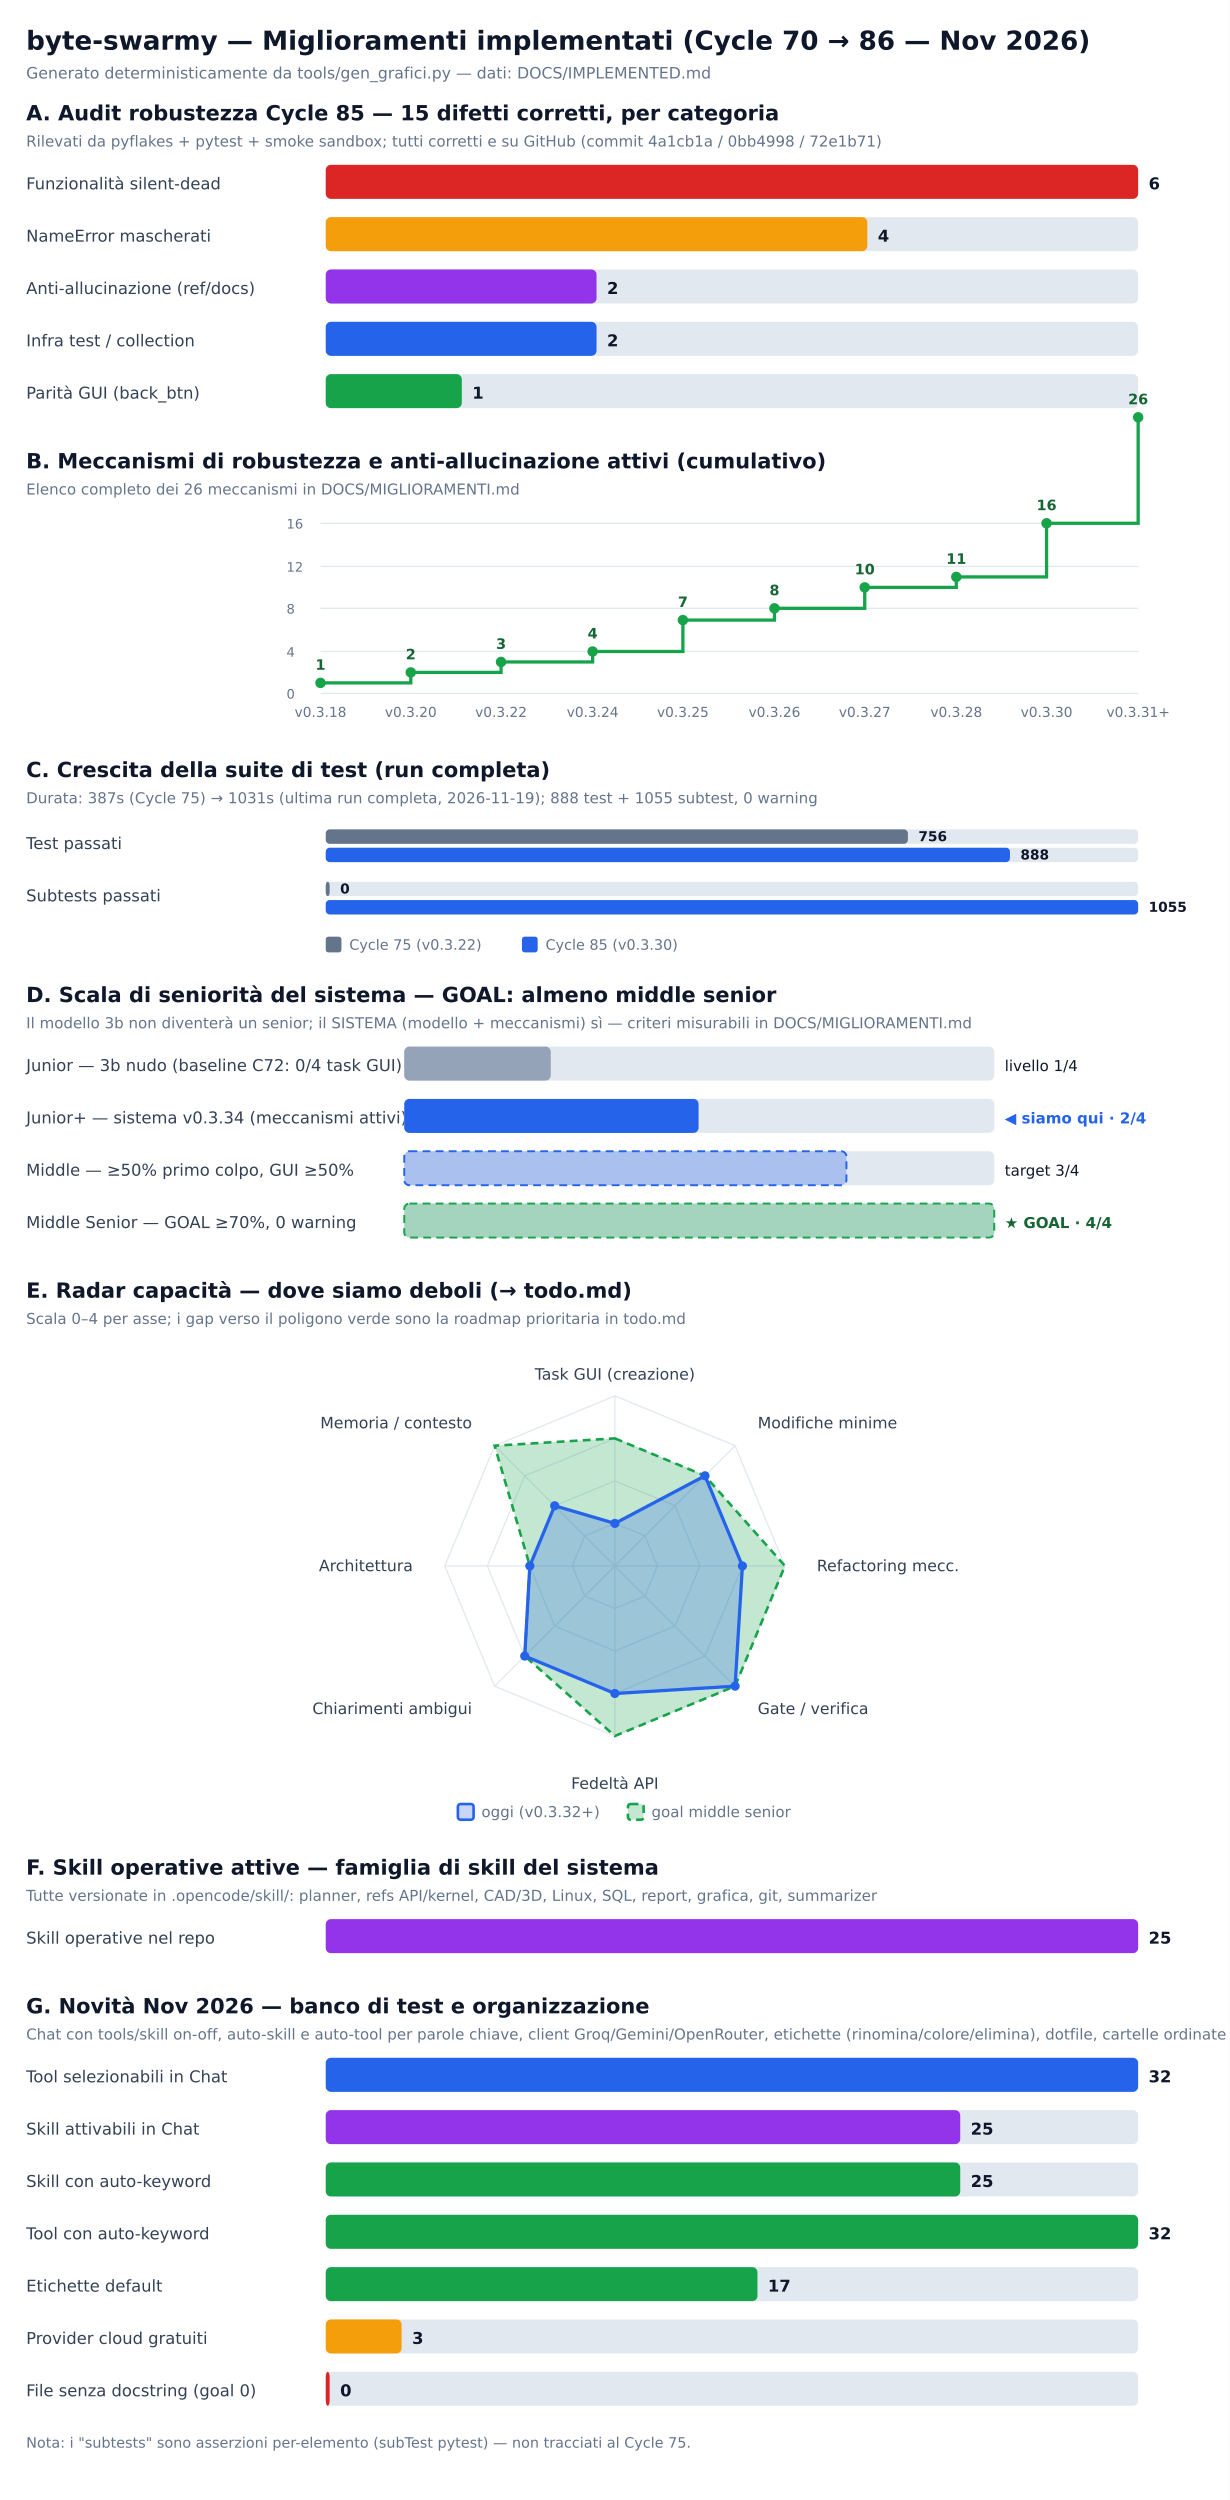
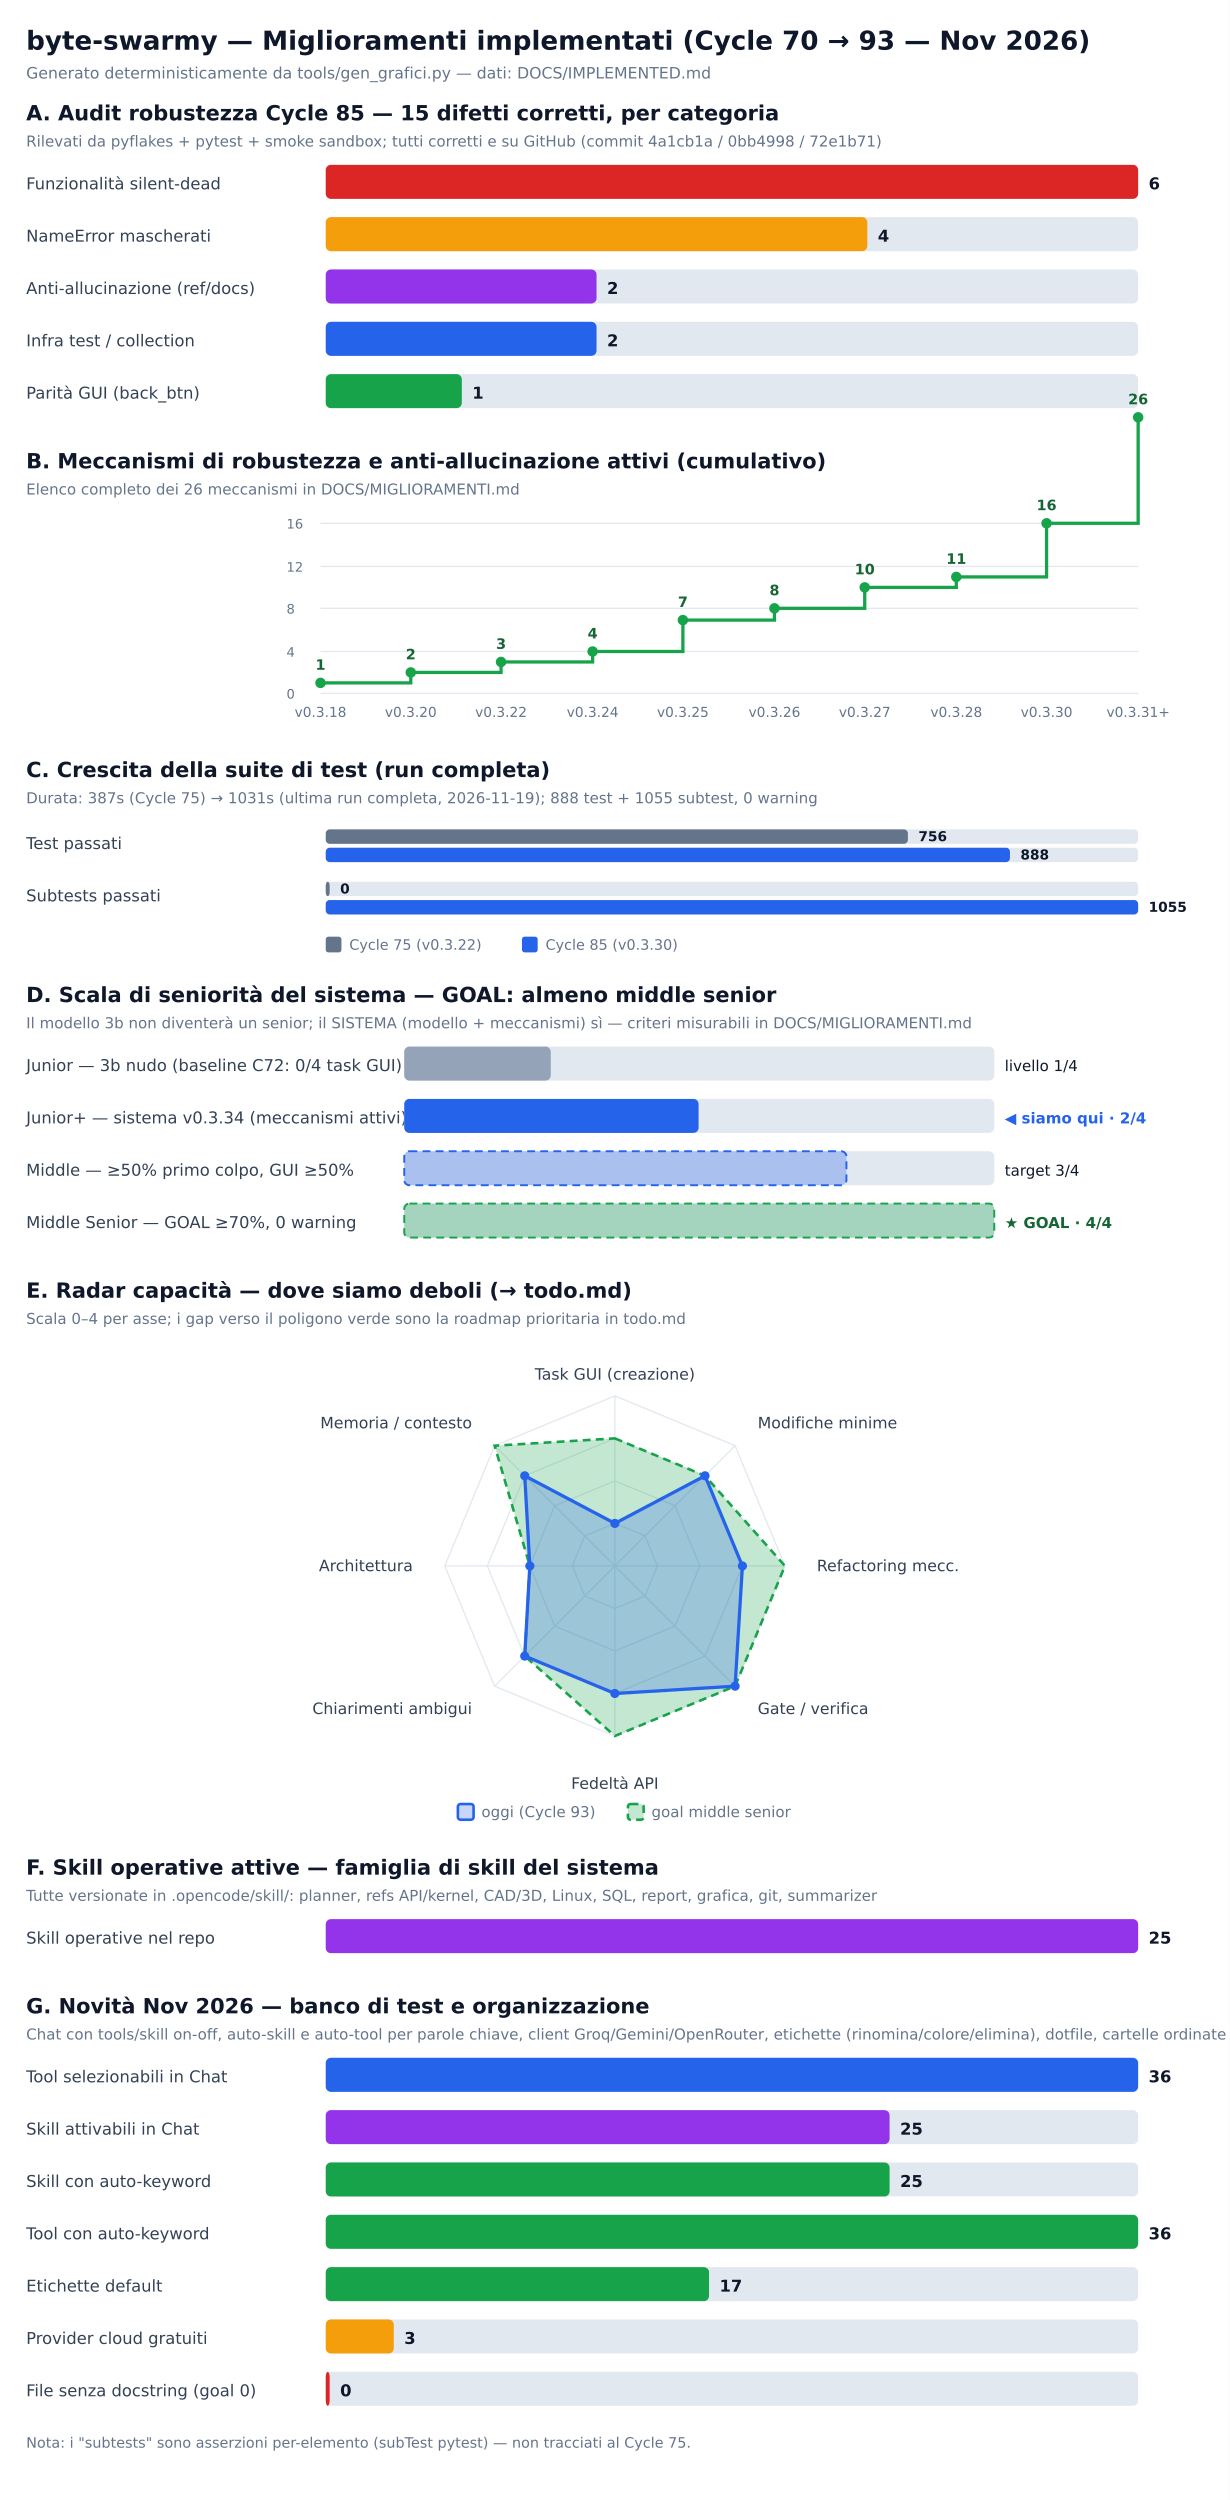
<svg xmlns="http://www.w3.org/2000/svg" width="940" height="1911" viewBox="0 0 940 1911">
  <rect width="940" height="1911" fill="#ffffff" />
-   <text x="20" y="38" font-family="DejaVu Sans, sans-serif" font-size="20" font-weight="bold" fill="#0f172a">byte-swarmy — Miglioramenti implementati (Cycle 70 → 86 — Nov 2026)</text>
+   <text x="20" y="38" font-family="DejaVu Sans, sans-serif" font-size="20" font-weight="bold" fill="#0f172a">byte-swarmy — Miglioramenti implementati (Cycle 70 → 93 — Nov 2026)</text>
  <text x="20" y="60" font-family="DejaVu Sans, sans-serif" font-size="12" fill="#64748b">Generato deterministicamente da tools/gen_grafici.py — dati: DOCS/IMPLEMENTED.md</text>
  <text x="20" y="92" font-family="DejaVu Sans, sans-serif" font-size="16" font-weight="bold" fill="#0f172a">A. Audit robustezza Cycle 85 — 15 difetti corretti, per categoria</text>
  <text x="20" y="112" font-family="DejaVu Sans, sans-serif" font-size="11.5" fill="#64748b">Rilevati da pyflakes + pytest + smoke sandbox; tutti corretti e su GitHub (commit 4a1cb1a / 0bb4998 / 72e1b71)</text>
  <text x="20" y="144.72" font-family="DejaVu Sans, sans-serif" font-size="12.5" fill="#334155">Funzionalità silent-dead</text>
  <rect x="249" y="126" width="621" height="26" rx="4" fill="#e2e8f0" />
  <rect x="249" y="126" width="621" height="26" rx="4" fill="#dc2626" />
  <text x="878" y="144.72" font-family="DejaVu Sans, sans-serif" font-size="12.5" font-weight="bold" fill="#0f172a">6</text>
  <text x="20" y="184.72" font-family="DejaVu Sans, sans-serif" font-size="12.5" fill="#334155">NameError mascherati</text>
  <rect x="249" y="166" width="621" height="26" rx="4" fill="#e2e8f0" />
  <rect x="249" y="166" width="414" height="26" rx="4" fill="#f59e0b" />
  <text x="671" y="184.72" font-family="DejaVu Sans, sans-serif" font-size="12.5" font-weight="bold" fill="#0f172a">4</text>
  <text x="20" y="224.72" font-family="DejaVu Sans, sans-serif" font-size="12.5" fill="#334155">Anti-allucinazione (ref/docs)</text>
  <rect x="249" y="206" width="621" height="26" rx="4" fill="#e2e8f0" />
  <rect x="249" y="206" width="207" height="26" rx="4" fill="#9333ea" />
  <text x="464" y="224.72" font-family="DejaVu Sans, sans-serif" font-size="12.5" font-weight="bold" fill="#0f172a">2</text>
  <text x="20" y="264.72" font-family="DejaVu Sans, sans-serif" font-size="12.5" fill="#334155">Infra test / collection</text>
  <rect x="249" y="246" width="621" height="26" rx="4" fill="#e2e8f0" />
  <rect x="249" y="246" width="207" height="26" rx="4" fill="#2563eb" />
  <text x="464" y="264.72" font-family="DejaVu Sans, sans-serif" font-size="12.5" font-weight="bold" fill="#0f172a">2</text>
  <text x="20" y="304.72" font-family="DejaVu Sans, sans-serif" font-size="12.5" fill="#334155">Parità GUI (back_btn)</text>
  <rect x="249" y="286" width="621" height="26" rx="4" fill="#e2e8f0" />
  <rect x="249" y="286" width="104" height="26" rx="4" fill="#16a34a" />
  <text x="361" y="304.72" font-family="DejaVu Sans, sans-serif" font-size="12.5" font-weight="bold" fill="#0f172a">1</text>
  <text x="20" y="358" font-family="DejaVu Sans, sans-serif" font-size="16" font-weight="bold" fill="#0f172a">B. Meccanismi di robustezza e anti-allucinazione attivi (cumulativo)</text>
  <text x="20" y="378" font-family="DejaVu Sans, sans-serif" font-size="11.5" fill="#64748b">Elenco completo dei 26 meccanismi in DOCS/MIGLIORAMENTI.md</text>
  <line x1="245" y1="530" x2="870" y2="530" stroke="#e2e8f0" stroke-width="1" />
  <text x="219" y="534" font-family="DejaVu Sans, sans-serif" font-size="10" fill="#64748b">0</text>
  <line x1="245" y1="498" x2="870" y2="498" stroke="#e2e8f0" stroke-width="1" />
  <text x="219" y="502" font-family="DejaVu Sans, sans-serif" font-size="10" fill="#64748b">4</text>
  <line x1="245" y1="465" x2="870" y2="465" stroke="#e2e8f0" stroke-width="1" />
  <text x="219" y="469" font-family="DejaVu Sans, sans-serif" font-size="10" fill="#64748b">8</text>
  <line x1="245" y1="433" x2="870" y2="433" stroke="#e2e8f0" stroke-width="1" />
  <text x="219" y="437" font-family="DejaVu Sans, sans-serif" font-size="10" fill="#64748b">12</text>
  <line x1="245" y1="400" x2="870" y2="400" stroke="#e2e8f0" stroke-width="1" />
  <text x="219" y="404" font-family="DejaVu Sans, sans-serif" font-size="10" fill="#64748b">16</text>
  <path d="M 245 522 L 314 522 L 314 514 L 383 514 L 383 506 L 453 506 L 453 498 L 522 498 L 522 474 L 592 474 L 592 465 L 661 465 L 661 449 L 731 449 L 731 441 L 800 441 L 800 400 L 870 400 L 870 319" fill="none" stroke="#16a34a" stroke-width="2.5" />
  <circle cx="245" cy="522" r="4" fill="#16a34a" />
  <text x="245" y="512" font-family="DejaVu Sans, sans-serif" font-size="11" font-weight="bold" fill="#166534" text-anchor="middle">1</text>
  <text x="245" y="548" font-family="DejaVu Sans, sans-serif" font-size="10.5" fill="#64748b" text-anchor="middle">v0.3.18</text>
  <circle cx="314" cy="514" r="4" fill="#16a34a" />
  <text x="314" y="504" font-family="DejaVu Sans, sans-serif" font-size="11" font-weight="bold" fill="#166534" text-anchor="middle">2</text>
  <text x="314" y="548" font-family="DejaVu Sans, sans-serif" font-size="10.5" fill="#64748b" text-anchor="middle">v0.3.20</text>
  <circle cx="383" cy="506" r="4" fill="#16a34a" />
  <text x="383" y="496" font-family="DejaVu Sans, sans-serif" font-size="11" font-weight="bold" fill="#166534" text-anchor="middle">3</text>
  <text x="383" y="548" font-family="DejaVu Sans, sans-serif" font-size="10.5" fill="#64748b" text-anchor="middle">v0.3.22</text>
  <circle cx="453" cy="498" r="4" fill="#16a34a" />
  <text x="453" y="488" font-family="DejaVu Sans, sans-serif" font-size="11" font-weight="bold" fill="#166534" text-anchor="middle">4</text>
  <text x="453" y="548" font-family="DejaVu Sans, sans-serif" font-size="10.5" fill="#64748b" text-anchor="middle">v0.3.24</text>
  <circle cx="522" cy="474" r="4" fill="#16a34a" />
  <text x="522" y="464" font-family="DejaVu Sans, sans-serif" font-size="11" font-weight="bold" fill="#166534" text-anchor="middle">7</text>
  <text x="522" y="548" font-family="DejaVu Sans, sans-serif" font-size="10.5" fill="#64748b" text-anchor="middle">v0.3.25</text>
  <circle cx="592" cy="465" r="4" fill="#16a34a" />
  <text x="592" y="455" font-family="DejaVu Sans, sans-serif" font-size="11" font-weight="bold" fill="#166534" text-anchor="middle">8</text>
  <text x="592" y="548" font-family="DejaVu Sans, sans-serif" font-size="10.5" fill="#64748b" text-anchor="middle">v0.3.26</text>
  <circle cx="661" cy="449" r="4" fill="#16a34a" />
  <text x="661" y="439" font-family="DejaVu Sans, sans-serif" font-size="11" font-weight="bold" fill="#166534" text-anchor="middle">10</text>
  <text x="661" y="548" font-family="DejaVu Sans, sans-serif" font-size="10.5" fill="#64748b" text-anchor="middle">v0.3.27</text>
  <circle cx="731" cy="441" r="4" fill="#16a34a" />
  <text x="731" y="431" font-family="DejaVu Sans, sans-serif" font-size="11" font-weight="bold" fill="#166534" text-anchor="middle">11</text>
  <text x="731" y="548" font-family="DejaVu Sans, sans-serif" font-size="10.5" fill="#64748b" text-anchor="middle">v0.3.28</text>
  <circle cx="800" cy="400" r="4" fill="#16a34a" />
  <text x="800" y="390" font-family="DejaVu Sans, sans-serif" font-size="11" font-weight="bold" fill="#166534" text-anchor="middle">16</text>
  <text x="800" y="548" font-family="DejaVu Sans, sans-serif" font-size="10.5" fill="#64748b" text-anchor="middle">v0.3.30</text>
  <circle cx="870" cy="319" r="4" fill="#16a34a" />
  <text x="870" y="309" font-family="DejaVu Sans, sans-serif" font-size="11" font-weight="bold" fill="#166534" text-anchor="middle">26</text>
  <text x="870" y="548" font-family="DejaVu Sans, sans-serif" font-size="10.5" fill="#64748b" text-anchor="middle">v0.3.31+</text>
  <text x="20" y="594" font-family="DejaVu Sans, sans-serif" font-size="16" font-weight="bold" fill="#0f172a">C. Crescita della suite di test (run completa)</text>
  <text x="20" y="614" font-family="DejaVu Sans, sans-serif" font-size="11.5" fill="#64748b">Durata: 387s (Cycle 75) → 1031s (ultima run completa, 2026-11-19); 888 test + 1055 subtest, 0 warning</text>
  <text x="20" y="649" font-family="DejaVu Sans, sans-serif" font-size="12.5" fill="#334155">Test passati</text>
  <rect x="249" y="634" width="621" height="11" rx="3" fill="#e2e8f0" />
  <rect x="249" y="634" width="445" height="11" rx="3" fill="#64748b" />
  <text x="702" y="643" font-family="DejaVu Sans, sans-serif" font-size="10.5" font-weight="bold" fill="#0f172a">756</text>
  <rect x="249" y="648" width="621" height="11" rx="3" fill="#e2e8f0" />
  <rect x="249" y="648" width="523" height="11" rx="3" fill="#2563eb" />
  <text x="780" y="657" font-family="DejaVu Sans, sans-serif" font-size="10.5" font-weight="bold" fill="#0f172a">888</text>
  <text x="20" y="689" font-family="DejaVu Sans, sans-serif" font-size="12.5" fill="#334155">Subtests passati</text>
  <rect x="249" y="674" width="621" height="11" rx="3" fill="#e2e8f0" />
  <rect x="249" y="674" width="3" height="11" rx="3" fill="#64748b" />
  <text x="260" y="683" font-family="DejaVu Sans, sans-serif" font-size="10.5" font-weight="bold" fill="#0f172a">0</text>
  <rect x="249" y="688" width="621" height="11" rx="3" fill="#e2e8f0" />
  <rect x="249" y="688" width="621" height="11" rx="3" fill="#2563eb" />
  <text x="878" y="697" font-family="DejaVu Sans, sans-serif" font-size="10.5" font-weight="bold" fill="#0f172a">1055</text>
  <rect x="249" y="716" width="12" height="12" rx="2" fill="#64748b" />
  <text x="267" y="726" font-family="DejaVu Sans, sans-serif" font-size="11" fill="#64748b">Cycle 75 (v0.3.22)</text>
  <rect x="399" y="716" width="12" height="12" rx="2" fill="#2563eb" />
  <text x="417" y="726" font-family="DejaVu Sans, sans-serif" font-size="11" fill="#64748b">Cycle 85 (v0.3.30)</text>
  <text x="20" y="766" font-family="DejaVu Sans, sans-serif" font-size="16" font-weight="bold" fill="#0f172a">D. Scala di seniorità del sistema — GOAL: almeno middle senior</text>
  <text x="20" y="786" font-family="DejaVu Sans, sans-serif" font-size="11.5" fill="#64748b">Il modello 3b non diventerà un senior; il SISTEMA (modello + meccanismi) sì — criteri misurabili in DOCS/MIGLIORAMENTI.md</text>
  <text x="20" y="818.72" font-family="DejaVu Sans, sans-serif" font-size="12.5" fill="#334155">Junior — 3b nudo (baseline C72: 0/4 task GUI)</text>
  <rect x="309" y="800" width="451" height="26" rx="4" fill="#e2e8f0" />
  <rect x="309" y="800" width="112" height="26" rx="4" fill="#94a3b8" fill-opacity="1.0" />
  <text x="768" y="818.72" font-family="DejaVu Sans, sans-serif" font-size="11.5" font-weight="normal" fill="#0f172a">livello 1/4</text>
  <text x="20" y="858.72" font-family="DejaVu Sans, sans-serif" font-size="12.5" fill="#334155">Junior+ — sistema v0.3.34 (meccanismi attivi)</text>
  <rect x="309" y="840" width="451" height="26" rx="4" fill="#e2e8f0" />
  <rect x="309" y="840" width="225" height="26" rx="4" fill="#2563eb" fill-opacity="1.0" />
  <text x="768" y="858.72" font-family="DejaVu Sans, sans-serif" font-size="11.5" font-weight="bold" fill="#2563eb">◀ siamo qui · 2/4</text>
  <text x="20" y="898.72" font-family="DejaVu Sans, sans-serif" font-size="12.5" fill="#334155">Middle — ≥50% primo colpo, GUI ≥50%</text>
  <rect x="309" y="880" width="451" height="26" rx="4" fill="#e2e8f0" />
  <rect x="309" y="880" width="338" height="26" rx="4" fill="#2563eb" fill-opacity="0.30" />
  <rect x="309" y="880" width="338" height="26" rx="4" fill="none" stroke="#2563eb" stroke-width="1.5" stroke-dasharray="6,4" />
  <text x="768" y="898.72" font-family="DejaVu Sans, sans-serif" font-size="11.5" font-weight="normal" fill="#0f172a">target 3/4</text>
  <text x="20" y="938.72" font-family="DejaVu Sans, sans-serif" font-size="12.5" fill="#334155">Middle Senior — GOAL ≥70%, 0 warning</text>
  <rect x="309" y="920" width="451" height="26" rx="4" fill="#e2e8f0" />
  <rect x="309" y="920" width="451" height="26" rx="4" fill="#16a34a" fill-opacity="0.30" />
  <rect x="309" y="920" width="451" height="26" rx="4" fill="none" stroke="#16a34a" stroke-width="1.5" stroke-dasharray="6,4" />
  <text x="768" y="938.72" font-family="DejaVu Sans, sans-serif" font-size="11.5" font-weight="bold" fill="#166534">★ GOAL · 4/4</text>
  <text x="20" y="992" font-family="DejaVu Sans, sans-serif" font-size="16" font-weight="bold" fill="#0f172a">E. Radar capacità — dove siamo deboli (→ todo.md)</text>
  <text x="20" y="1012" font-family="DejaVu Sans, sans-serif" font-size="11.5" fill="#64748b">Scala 0–4 per asse; i gap verso il poligono verde sono la roadmap prioritaria in todo.md</text>
  <polygon points="470.0,1164.5 493.0,1174.0 502.5,1197.0 493.0,1220.0 470.0,1229.5 447.0,1220.0 437.5,1197.0 447.0,1174.0" fill="none" stroke="#e2e8f0" stroke-width="1" />
  <polygon points="470.0,1132.0 516.0,1151.0 535.0,1197.0 516.0,1243.0 470.0,1262.0 424.0,1243.0 405.0,1197.0 424.0,1151.0" fill="none" stroke="#e2e8f0" stroke-width="1" />
  <polygon points="470.0,1099.5 538.9,1128.1 567.5,1197.0 538.9,1265.9 470.0,1294.5 401.1,1265.9 372.5,1197.0 401.1,1128.1" fill="none" stroke="#e2e8f0" stroke-width="1" />
  <polygon points="470.0,1067.0 561.9,1105.1 600.0,1197.0 561.9,1288.9 470.0,1327.0 378.1,1288.9 340.0,1197.0 378.1,1105.1" fill="none" stroke="#e2e8f0" stroke-width="1" />
  <line x1="470" y1="1197" x2="470.0" y2="1067.0" stroke="#e2e8f0" stroke-width="1" />
  <text x="470.0" y="1054.6" font-family="DejaVu Sans, sans-serif" font-size="12" fill="#334155" text-anchor="middle">Task GUI (creazione)</text>
  <line x1="470" y1="1197" x2="561.9" y2="1105.1" stroke="#e2e8f0" stroke-width="1" />
  <text x="579.2" y="1091.8" font-family="DejaVu Sans, sans-serif" font-size="12" fill="#334155" text-anchor="start">Modifiche minime</text>
  <line x1="470" y1="1197" x2="600.0" y2="1197.0" stroke="#e2e8f0" stroke-width="1" />
  <text x="624.4" y="1201.0" font-family="DejaVu Sans, sans-serif" font-size="12" fill="#334155" text-anchor="start">Refactoring mecc.</text>
  <line x1="470" y1="1197" x2="561.9" y2="1288.9" stroke="#e2e8f0" stroke-width="1" />
  <text x="579.2" y="1310.2" font-family="DejaVu Sans, sans-serif" font-size="12" fill="#334155" text-anchor="start">Gate / verifica</text>
  <line x1="470" y1="1197" x2="470.0" y2="1327.0" stroke="#e2e8f0" stroke-width="1" />
  <text x="470.0" y="1367.4" font-family="DejaVu Sans, sans-serif" font-size="12" fill="#334155" text-anchor="middle">Fedeltà API</text>
  <line x1="470" y1="1197" x2="378.1" y2="1288.9" stroke="#e2e8f0" stroke-width="1" />
  <text x="360.8" y="1310.2" font-family="DejaVu Sans, sans-serif" font-size="12" fill="#334155" text-anchor="end">Chiarimenti ambigui</text>
  <line x1="470" y1="1197" x2="340.0" y2="1197.0" stroke="#e2e8f0" stroke-width="1" />
  <text x="315.6" y="1201.0" font-family="DejaVu Sans, sans-serif" font-size="12" fill="#334155" text-anchor="end">Architettura</text>
  <line x1="470" y1="1197" x2="378.1" y2="1105.1" stroke="#e2e8f0" stroke-width="1" />
  <text x="360.8" y="1091.8" font-family="DejaVu Sans, sans-serif" font-size="12" fill="#334155" text-anchor="end">Memoria / contesto</text>
  <polygon points="470.0,1099.5 538.9,1128.1 600.0,1197.0 561.9,1288.9 470.0,1327.0 401.1,1265.9 405.0,1197.0 378.1,1105.1" fill="#16a34a" fill-opacity="0.25" stroke="#16a34a" stroke-width="2" stroke-dasharray="6,4" stroke-opacity="1" />
-   <polygon points="470.0,1164.5 538.9,1128.1 567.5,1197.0 561.9,1288.9 470.0,1294.5 401.1,1265.9 405.0,1197.0 424.0,1151.0" fill="#2563eb" fill-opacity="0.25" stroke="#2563eb" stroke-width="2.5" stroke-opacity="1" />
+   <polygon points="470.0,1164.5 538.9,1128.1 567.5,1197.0 561.9,1288.9 470.0,1294.5 401.1,1265.9 405.0,1197.0 401.1,1128.1" fill="#2563eb" fill-opacity="0.25" stroke="#2563eb" stroke-width="2.5" stroke-opacity="1" />
  <circle cx="470.0" cy="1164.5" r="3.5" fill="#2563eb" />
  <circle cx="538.9" cy="1128.1" r="3.5" fill="#2563eb" />
  <circle cx="567.5" cy="1197.0" r="3.5" fill="#2563eb" />
  <circle cx="561.9" cy="1288.9" r="3.5" fill="#2563eb" />
  <circle cx="470.0" cy="1294.5" r="3.5" fill="#2563eb" />
  <circle cx="401.1" cy="1265.9" r="3.5" fill="#2563eb" />
  <circle cx="405.0" cy="1197.0" r="3.5" fill="#2563eb" />
-   <circle cx="424.0" cy="1151.0" r="3.5" fill="#2563eb" />
+   <circle cx="401.1" cy="1128.1" r="3.5" fill="#2563eb" />
  <rect x="350" y="1379" width="12" height="12" rx="2" fill="#2563eb" fill-opacity="0.25" stroke="#2563eb" stroke-width="2" />
-   <text x="368" y="1389" font-family="DejaVu Sans, sans-serif" font-size="11.5" fill="#64748b">oggi (v0.3.32+)</text>
+   <text x="368" y="1389" font-family="DejaVu Sans, sans-serif" font-size="11.5" fill="#64748b">oggi (Cycle 93)</text>
  <rect x="480" y="1379" width="12" height="12" rx="2" fill="#16a34a" fill-opacity="0.25" stroke="#16a34a" stroke-width="2" stroke-dasharray="6,4" />
  <text x="498" y="1389" font-family="DejaVu Sans, sans-serif" font-size="11.5" fill="#64748b">goal middle senior</text>
  <text x="20" y="1433" font-family="DejaVu Sans, sans-serif" font-size="16" font-weight="bold" fill="#0f172a">F. Skill operative attive — famiglia di skill del sistema</text>
  <text x="20" y="1453" font-family="DejaVu Sans, sans-serif" font-size="11.5" fill="#64748b">Tutte versionate in .opencode/skill/: planner, refs API/kernel, CAD/3D, Linux, SQL, report, grafica, git, summarizer</text>
  <text x="20" y="1485.72" font-family="DejaVu Sans, sans-serif" font-size="12.5" fill="#334155">Skill operative nel repo</text>
  <rect x="249" y="1467" width="621" height="26" rx="4" fill="#e2e8f0" />
  <rect x="249" y="1467" width="621" height="26" rx="4" fill="#9333ea" />
  <text x="878" y="1485.72" font-family="DejaVu Sans, sans-serif" font-size="12.5" font-weight="bold" fill="#0f172a">25</text>
  <text x="20" y="1539" font-family="DejaVu Sans, sans-serif" font-size="16" font-weight="bold" fill="#0f172a">G. Novità Nov 2026 — banco di test e organizzazione</text>
  <text x="20" y="1559" font-family="DejaVu Sans, sans-serif" font-size="11.5" fill="#64748b">Chat con tools/skill on-off, auto-skill e auto-tool per parole chiave, client Groq/Gemini/OpenRouter, etichette (rinomina/colore/elimina), dotfile, cartelle ordinate (TOOLS/), 0 docstring mancanti</text>
  <text x="20" y="1591.72" font-family="DejaVu Sans, sans-serif" font-size="12.5" fill="#334155">Tool selezionabili in Chat</text>
  <rect x="249" y="1573" width="621" height="26" rx="4" fill="#e2e8f0" />
  <rect x="249" y="1573" width="621" height="26" rx="4" fill="#2563eb" />
-   <text x="878" y="1591.72" font-family="DejaVu Sans, sans-serif" font-size="12.5" font-weight="bold" fill="#0f172a">32</text>
+   <text x="878" y="1591.72" font-family="DejaVu Sans, sans-serif" font-size="12.5" font-weight="bold" fill="#0f172a">36</text>
  <text x="20" y="1631.72" font-family="DejaVu Sans, sans-serif" font-size="12.5" fill="#334155">Skill attivabili in Chat</text>
  <rect x="249" y="1613" width="621" height="26" rx="4" fill="#e2e8f0" />
-   <rect x="249" y="1613" width="485" height="26" rx="4" fill="#9333ea" />
-   <text x="742" y="1631.72" font-family="DejaVu Sans, sans-serif" font-size="12.5" font-weight="bold" fill="#0f172a">25</text>
+   <rect x="249" y="1613" width="431" height="26" rx="4" fill="#9333ea" />
+   <text x="688" y="1631.72" font-family="DejaVu Sans, sans-serif" font-size="12.5" font-weight="bold" fill="#0f172a">25</text>
  <text x="20" y="1671.72" font-family="DejaVu Sans, sans-serif" font-size="12.5" fill="#334155">Skill con auto-keyword</text>
  <rect x="249" y="1653" width="621" height="26" rx="4" fill="#e2e8f0" />
-   <rect x="249" y="1653" width="485" height="26" rx="4" fill="#16a34a" />
-   <text x="742" y="1671.72" font-family="DejaVu Sans, sans-serif" font-size="12.5" font-weight="bold" fill="#0f172a">25</text>
+   <rect x="249" y="1653" width="431" height="26" rx="4" fill="#16a34a" />
+   <text x="688" y="1671.72" font-family="DejaVu Sans, sans-serif" font-size="12.5" font-weight="bold" fill="#0f172a">25</text>
  <text x="20" y="1711.72" font-family="DejaVu Sans, sans-serif" font-size="12.5" fill="#334155">Tool con auto-keyword</text>
  <rect x="249" y="1693" width="621" height="26" rx="4" fill="#e2e8f0" />
  <rect x="249" y="1693" width="621" height="26" rx="4" fill="#16a34a" />
-   <text x="878" y="1711.72" font-family="DejaVu Sans, sans-serif" font-size="12.5" font-weight="bold" fill="#0f172a">32</text>
+   <text x="878" y="1711.72" font-family="DejaVu Sans, sans-serif" font-size="12.5" font-weight="bold" fill="#0f172a">36</text>
  <text x="20" y="1751.72" font-family="DejaVu Sans, sans-serif" font-size="12.5" fill="#334155">Etichette default</text>
  <rect x="249" y="1733" width="621" height="26" rx="4" fill="#e2e8f0" />
-   <rect x="249" y="1733" width="330" height="26" rx="4" fill="#16a34a" />
-   <text x="587" y="1751.72" font-family="DejaVu Sans, sans-serif" font-size="12.5" font-weight="bold" fill="#0f172a">17</text>
+   <rect x="249" y="1733" width="293" height="26" rx="4" fill="#16a34a" />
+   <text x="550" y="1751.72" font-family="DejaVu Sans, sans-serif" font-size="12.5" font-weight="bold" fill="#0f172a">17</text>
  <text x="20" y="1791.72" font-family="DejaVu Sans, sans-serif" font-size="12.5" fill="#334155">Provider cloud gratuiti</text>
  <rect x="249" y="1773" width="621" height="26" rx="4" fill="#e2e8f0" />
-   <rect x="249" y="1773" width="58" height="26" rx="4" fill="#f59e0b" />
-   <text x="315" y="1791.72" font-family="DejaVu Sans, sans-serif" font-size="12.5" font-weight="bold" fill="#0f172a">3</text>
+   <rect x="249" y="1773" width="52" height="26" rx="4" fill="#f59e0b" />
+   <text x="309" y="1791.72" font-family="DejaVu Sans, sans-serif" font-size="12.5" font-weight="bold" fill="#0f172a">3</text>
  <text x="20" y="1831.72" font-family="DejaVu Sans, sans-serif" font-size="12.5" fill="#334155">File senza docstring (goal 0)</text>
  <rect x="249" y="1813" width="621" height="26" rx="4" fill="#e2e8f0" />
  <rect x="249" y="1813" width="3" height="26" rx="4" fill="#dc2626" />
  <text x="260" y="1831.72" font-family="DejaVu Sans, sans-serif" font-size="12.5" font-weight="bold" fill="#0f172a">0</text>
  <text x="20" y="1871" font-family="DejaVu Sans, sans-serif" font-size="11" fill="#64748b">Nota: i "subtests" sono asserzioni per-elemento (subTest pytest) — non tracciati al Cycle 75.</text>
</svg>
